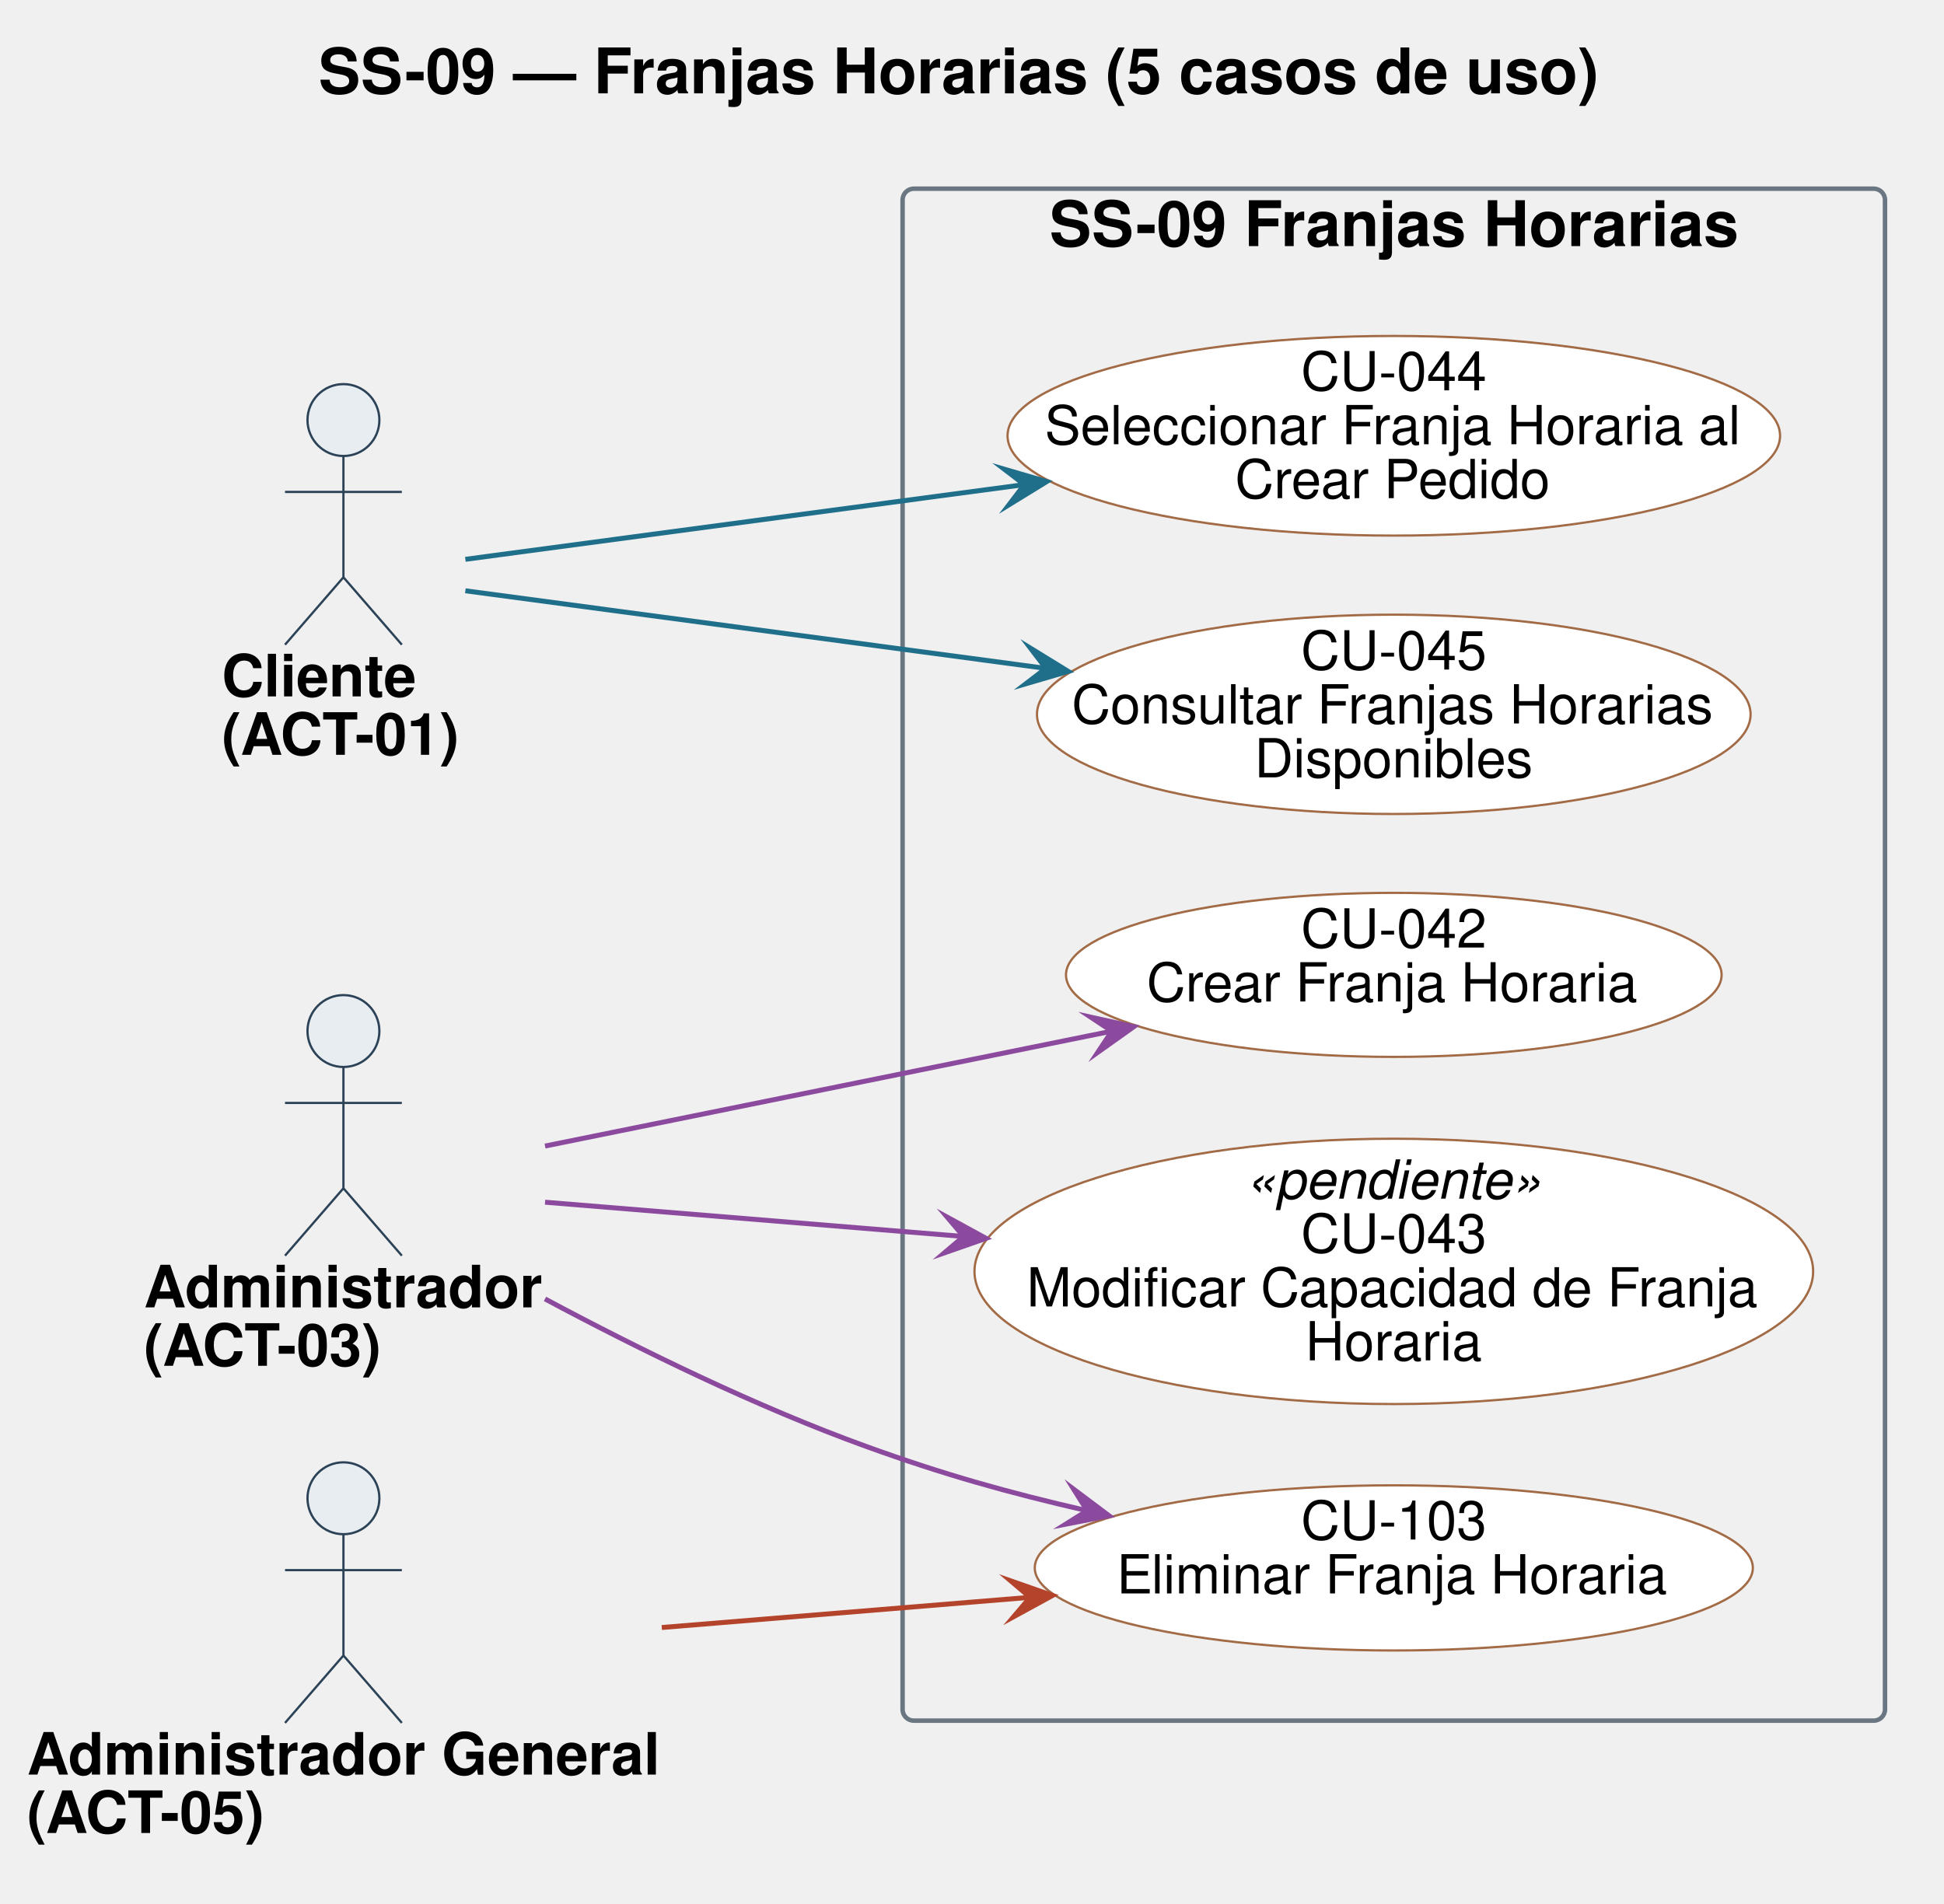
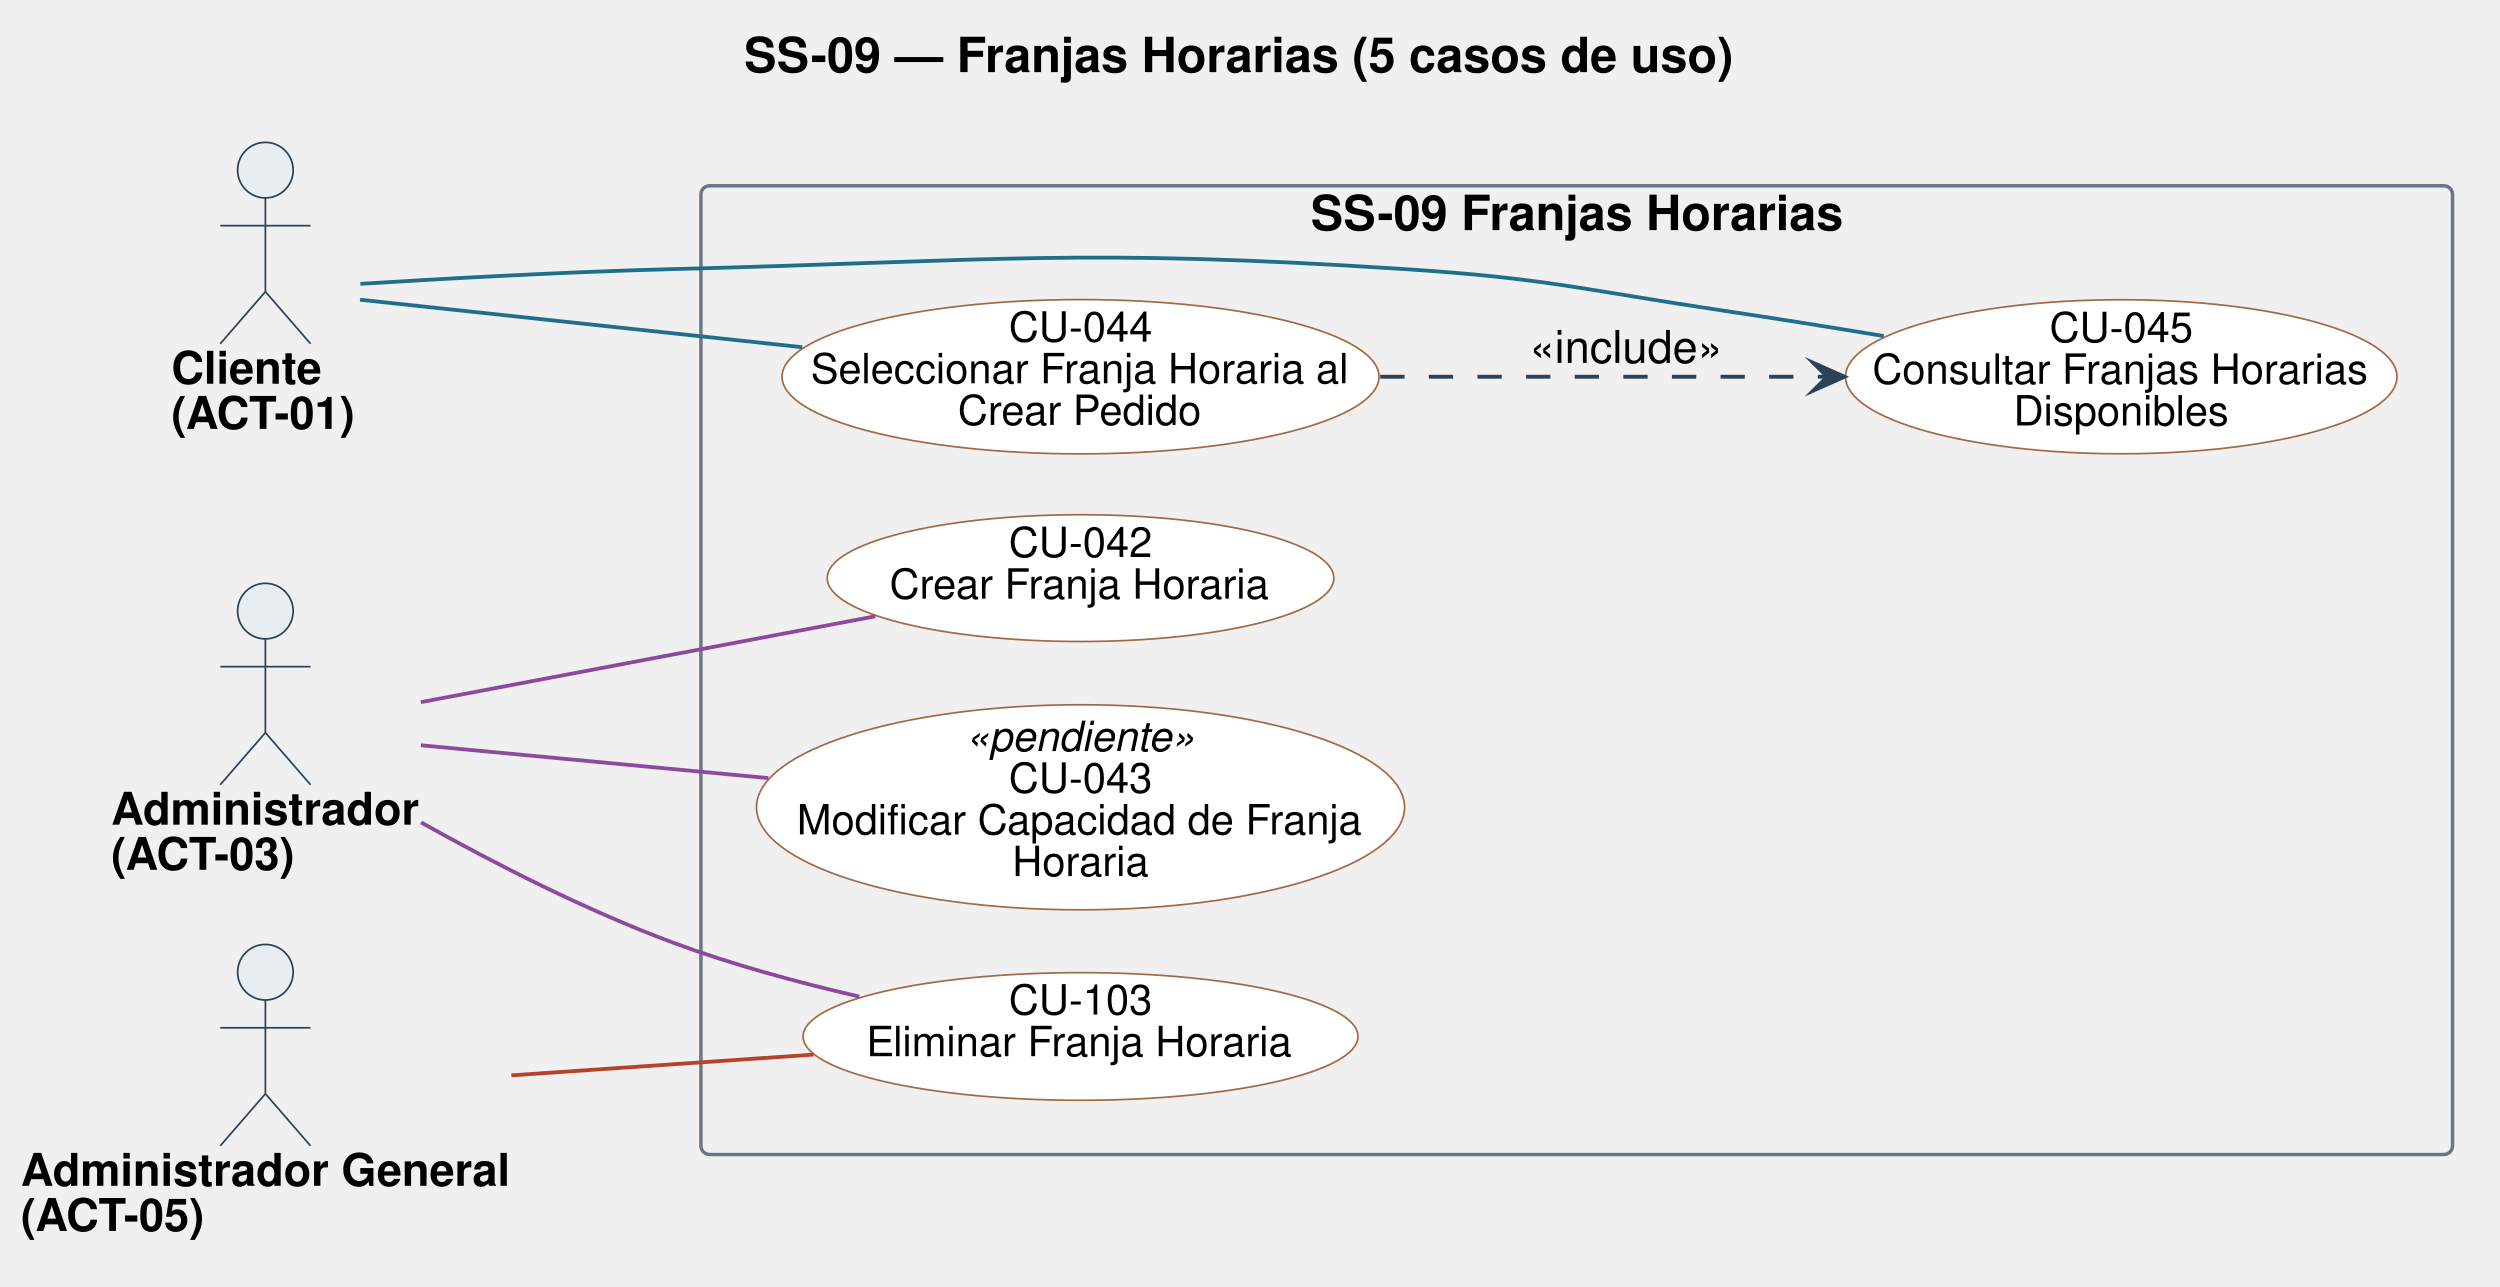
- <svg xmlns="http://www.w3.org/2000/svg" version="1.1" data-diagram-type="DESCRIPTION" style="width:676px;height:662px;background:#FFFFFF;" width="676.563px" height="662.5px" viewBox="0 0 676 662" zoomAndPan="magnify" preserveAspectRatio="none" contentStyleType="text/css">
+ <svg xmlns="http://www.w3.org/2000/svg" version="1.1" data-diagram-type="DESCRIPTION" style="width:1125px;height:579px;background:#FFFFFF;" width="1125px" height="579.688px" viewBox="0 0 1125 579" zoomAndPan="magnify" preserveAspectRatio="none" contentStyleType="text/css">
  <defs />
  <g font-family="sans-serif" lengthAdjust="spacing">
    <g class="title" data-source-line="1">
-       <text x="110.728" y="32.469" fill="#000" font-size="21.875" textLength="444.966" font-weight="700" font-family="Helvetica">SS-09 — Franjas Horarias (5 casos de uso)</text>
+       <text x="334.806" y="32.469" fill="#000" font-size="21.875" textLength="444.966" font-weight="700" font-family="Helvetica">SS-09 — Franjas Horarias (5 casos de uso)</text>
    </g>
-     <g class="cluster" data-qualified-name="SS-09 Franjas Horarias" id="ent0004" data-source-line="38">
-       <rect x="313.859" y="65.625" width="341.625" height="532.813" fill="none" style="stroke:#6B7683;stroke-width:1.563;" rx="3.906" ry="3.906" />
-       <text x="364.909" y="85.594" fill="#000" font-size="21.875" textLength="239.525" font-weight="700" font-family="Helvetica">SS-09 Franjas Horarias</text>
+     <g class="cluster" data-qualified-name="SS-09 Franjas Horarias" id="ent0004" data-source-line="40">
+       <rect x="315.422" y="83.594" width="788.219" height="435.938" fill="none" style="stroke:#6B7683;stroke-width:1.563;" rx="3.906" ry="3.906" />
+       <text x="589.769" y="103.563" fill="#000" font-size="21.875" textLength="239.525" font-weight="700" font-family="Helvetica">SS-09 Franjas Horarias</text>
    </g>
-     <g class="entity" data-qualified-name="SS-09 Franjas Horarias.U042" id="ent0005" data-source-line="39">
-       <ellipse cx="484.677" cy="339.059" rx="113.99" ry="28.528" fill="#FFF" style="stroke:#A26A45;stroke-width:0.781;" />
-       <text x="452.373" y="329.565" fill="#000" font-size="18.75" textLength="64.609" font-family="Helvetica">CU-042</text>
-       <text x="398.714" y="348.315" fill="#000" font-size="18.75" textLength="171.927" font-family="Helvetica">Crear Franja Horaria</text>
+     <g class="entity" data-qualified-name="SS-09 Franjas Horarias.U042" id="ent0005" data-source-line="41">
+       <ellipse cx="486.24" cy="260.153" rx="113.99" ry="28.528" fill="#FFF" style="stroke:#A26A45;stroke-width:0.781;" />
+       <text x="453.935" y="250.659" fill="#000" font-size="18.75" textLength="64.609" font-family="Helvetica">CU-042</text>
+       <text x="400.276" y="269.409" fill="#000" font-size="18.75" textLength="171.927" font-family="Helvetica">Crear Franja Horaria</text>
    </g>
-     <g class="entity" data-qualified-name="SS-09 Franjas Horarias.U043" id="ent0006" data-source-line="40">
-       <ellipse cx="484.678" cy="442.188" rx="145.818" ry="46.141" fill="#FFF" style="stroke:#A26A45;stroke-width:0.781;" />
-       <text x="433.065" y="416.887" fill="#000" font-size="18.75" textLength="103.226" font-style="italic" font-family="Helvetica">«pendiente»</text>
-       <text x="452.373" y="435.637" fill="#000" font-size="18.75" textLength="64.609" font-family="Helvetica">CU-043</text>
-       <text x="357.007" y="454.387" fill="#000" font-size="18.75" textLength="255.341" font-family="Helvetica">Modificar Capacidad de Franja</text>
-       <text x="453.939" y="473.137" fill="#000" font-size="18.75" textLength="61.478" font-family="Helvetica">Horaria</text>
+     <g class="entity" data-qualified-name="SS-09 Franjas Horarias.U043" id="ent0006" data-source-line="42">
+       <ellipse cx="486.24" cy="363.282" rx="145.818" ry="46.141" fill="#FFF" style="stroke:#A26A45;stroke-width:0.781;" />
+       <text x="434.627" y="337.981" fill="#000" font-size="18.75" textLength="103.226" font-style="italic" font-family="Helvetica">«pendiente»</text>
+       <text x="453.936" y="356.731" fill="#000" font-size="18.75" textLength="64.609" font-family="Helvetica">CU-043</text>
+       <text x="358.57" y="375.481" fill="#000" font-size="18.75" textLength="255.341" font-family="Helvetica">Modificar Capacidad de Franja</text>
+       <text x="455.501" y="394.231" fill="#000" font-size="18.75" textLength="61.478" font-family="Helvetica">Horaria</text>
    </g>
-     <g class="entity" data-qualified-name="SS-09 Franjas Horarias.U044" id="ent0007" data-source-line="41">
-       <ellipse cx="484.679" cy="151.561" rx="134.319" ry="34.718" fill="#FFF" style="stroke:#A26A45;stroke-width:0.781;" />
-       <text x="452.374" y="135.76" fill="#000" font-size="18.75" textLength="64.609" font-family="Helvetica">CU-044</text>
-       <text x="363.271" y="154.51" fill="#000" font-size="18.75" textLength="242.816" font-family="Helvetica">Seleccionar Franja Horaria al</text>
-       <text x="429.44" y="173.26" fill="#000" font-size="18.75" textLength="110.477" font-family="Helvetica">Crear Pedido</text>
+     <g class="entity" data-qualified-name="SS-09 Franjas Horarias.U044" id="ent0007" data-source-line="43">
+       <ellipse cx="486.241" cy="169.53" rx="134.319" ry="34.718" fill="#FFF" style="stroke:#A26A45;stroke-width:0.781;" />
+       <text x="453.937" y="153.729" fill="#000" font-size="18.75" textLength="64.609" font-family="Helvetica">CU-044</text>
+       <text x="364.833" y="172.479" fill="#000" font-size="18.75" textLength="242.816" font-family="Helvetica">Seleccionar Franja Horaria al</text>
+       <text x="431.003" y="191.229" fill="#000" font-size="18.75" textLength="110.477" font-family="Helvetica">Crear Pedido</text>
    </g>
-     <g class="entity" data-qualified-name="SS-09 Franjas Horarias.U045" id="ent0008" data-source-line="42">
-       <ellipse cx="484.667" cy="248.443" rx="124.073" ry="34.662" fill="#FFF" style="stroke:#A26A45;stroke-width:0.781;" />
-       <text x="452.363" y="232.868" fill="#000" font-size="18.75" textLength="64.609" font-family="Helvetica">CU-045</text>
-       <text x="372.648" y="251.618" fill="#000" font-size="18.75" textLength="224.039" font-family="Helvetica">Consultar Franjas Horarias</text>
-       <text x="436.204" y="270.368" fill="#000" font-size="18.75" textLength="96.927" font-family="Helvetica">Disponibles</text>
+     <g class="entity" data-qualified-name="SS-09 Franjas Horarias.U045" id="ent0008" data-source-line="44">
+       <ellipse cx="954.558" cy="169.537" rx="124.073" ry="34.662" fill="#FFF" style="stroke:#A26A45;stroke-width:0.781;" />
+       <text x="922.253" y="153.962" fill="#000" font-size="18.75" textLength="64.609" font-family="Helvetica">CU-045</text>
+       <text x="842.538" y="172.712" fill="#000" font-size="18.75" textLength="224.039" font-family="Helvetica">Consultar Franjas Horarias</text>
+       <text x="906.094" y="191.462" fill="#000" font-size="18.75" textLength="96.927" font-family="Helvetica">Disponibles</text>
    </g>
-     <g class="entity" data-qualified-name="SS-09 Franjas Horarias.U103" id="ent0009" data-source-line="43">
-       <ellipse cx="484.679" cy="545.314" rx="124.85" ry="28.72" fill="#FFF" style="stroke:#A26A45;stroke-width:0.781;" />
-       <text x="452.374" y="535.447" fill="#000" font-size="18.75" textLength="64.609" font-family="Helvetica">CU-103</text>
-       <text x="388.296" y="554.197" fill="#000" font-size="18.75" textLength="192.764" font-family="Helvetica">Eliminar Franja Horaria</text>
+     <g class="entity" data-qualified-name="SS-09 Franjas Horarias.U103" id="ent0009" data-source-line="45">
+       <ellipse cx="486.241" cy="466.408" rx="124.85" ry="28.72" fill="#FFF" style="stroke:#A26A45;stroke-width:0.781;" />
+       <text x="453.937" y="456.541" fill="#000" font-size="18.75" textLength="64.609" font-family="Helvetica">CU-103</text>
+       <text x="389.859" y="475.291" fill="#000" font-size="18.75" textLength="192.764" font-family="Helvetica">Eliminar Franja Horaria</text>
    </g>
-     <g class="entity" data-qualified-name="A01" id="ent0001" data-source-line="34">
-       <ellipse cx="119.425" cy="146.094" rx="12.5" ry="12.5" fill="#E8EDF2" style="stroke:#2C4257;stroke-width:0.781;" />
-       <path d="M119.425,158.594 L119.425,200.781 M99.113,171.094 L139.738,171.094 M119.425,200.781 L99.113,224.219 M119.425,200.781 L139.738,224.219" style="stroke:#2C4257;stroke-width:0.781;" fill="none" />
-       <text x="77.109" y="242.204" fill="#000" font-size="20.313" textLength="67.722" font-weight="700" font-family="Helvetica">Cliente</text>
-       <text x="77.109" y="262.516" fill="#000" font-size="20.313" textLength="84.632" font-weight="700" font-family="Helvetica">(ACT-01)</text>
+     <g class="entity" data-qualified-name="A01" id="ent0001" data-source-line="36">
+       <ellipse cx="119.425" cy="76.563" rx="12.5" ry="12.5" fill="#E8EDF2" style="stroke:#2C4257;stroke-width:0.781;" />
+       <path d="M119.425,89.063 L119.425,131.25 M99.113,101.563 L139.738,101.563 M119.425,131.25 L99.113,154.688 M119.425,131.25 L139.738,154.688" style="stroke:#2C4257;stroke-width:0.781;" fill="none" />
+       <text x="77.109" y="172.672" fill="#000" font-size="20.313" textLength="67.722" font-weight="700" font-family="Helvetica">Cliente</text>
+       <text x="77.109" y="192.985" fill="#000" font-size="20.313" textLength="84.632" font-weight="700" font-family="Helvetica">(ACT-01)</text>
    </g>
-     <g class="entity" data-qualified-name="A03" id="ent0002" data-source-line="35">
-       <ellipse cx="119.423" cy="358.594" rx="12.5" ry="12.5" fill="#E8EDF2" style="stroke:#2C4257;stroke-width:0.781;" />
-       <path d="M119.423,371.094 L119.423,413.281 M99.111,383.594 L139.736,383.594 M119.423,413.281 L99.111,436.719 M119.423,413.281 L139.736,436.719" style="stroke:#2C4257;stroke-width:0.781;" fill="none" />
-       <text x="50.016" y="454.704" fill="#000" font-size="20.313" textLength="138.815" font-weight="700" font-family="Helvetica">Administrador</text>
-       <text x="50.016" y="475.016" fill="#000" font-size="20.313" textLength="84.632" font-weight="700" font-family="Helvetica">(ACT-03)</text>
+     <g class="entity" data-qualified-name="A03" id="ent0002" data-source-line="37">
+       <ellipse cx="119.423" cy="275" rx="12.5" ry="12.5" fill="#E8EDF2" style="stroke:#2C4257;stroke-width:0.781;" />
+       <path d="M119.423,287.5 L119.423,329.688 M99.111,300 L139.736,300 M119.423,329.688 L99.111,353.125 M119.423,329.688 L139.736,353.125" style="stroke:#2C4257;stroke-width:0.781;" fill="none" />
+       <text x="50.016" y="371.11" fill="#000" font-size="20.313" textLength="138.815" font-weight="700" font-family="Helvetica">Administrador</text>
+       <text x="50.016" y="391.422" fill="#000" font-size="20.313" textLength="84.632" font-weight="700" font-family="Helvetica">(ACT-03)</text>
    </g>
-     <g class="entity" data-qualified-name="A05" id="ent0003" data-source-line="36">
-       <ellipse cx="119.427" cy="521.094" rx="12.5" ry="12.5" fill="#E8EDF2" style="stroke:#2C4257;stroke-width:0.781;" />
-       <path d="M119.427,533.594 L119.427,575.781 M99.115,546.094 L139.74,546.094 M119.427,575.781 L99.115,599.219 M119.427,575.781 L139.74,599.219" style="stroke:#2C4257;stroke-width:0.781;" fill="none" />
-       <text x="9.375" y="617.204" fill="#000" font-size="20.313" textLength="220.105" font-weight="700" font-family="Helvetica">Administrador General</text>
-       <text x="9.375" y="637.516" fill="#000" font-size="20.313" textLength="84.632" font-weight="700" font-family="Helvetica">(ACT-05)</text>
+     <g class="entity" data-qualified-name="A05" id="ent0003" data-source-line="38">
+       <ellipse cx="119.427" cy="437.5" rx="12.5" ry="12.5" fill="#E8EDF2" style="stroke:#2C4257;stroke-width:0.781;" />
+       <path d="M119.427,450 L119.427,492.188 M99.115,462.5 L139.74,462.5 M119.427,492.188 L99.115,515.625 M119.427,492.188 L139.74,515.625" style="stroke:#2C4257;stroke-width:0.781;" fill="none" />
+       <text x="9.375" y="533.61" fill="#000" font-size="20.313" textLength="220.105" font-weight="700" font-family="Helvetica">Administrador General</text>
+       <text x="9.375" y="553.922" fill="#000" font-size="20.313" textLength="84.632" font-weight="700" font-family="Helvetica">(ACT-05)</text>
    </g>
-     <g class="link" data-entity-1="ent0001" data-entity-2="ent0007" id="lnk10" data-source-line="46" data-link-type="dependency">
-       <path d="M161.828,194.531 C210.563,188.016 286.491,177.864 356.225,168.536" style="stroke:#1F6F8B;stroke-width:1.719;" fill="none" id="A01-to-U044" />
-       <polygon points="363.969,167.5,349.202,163.17,356.225,168.536,350.859,175.559,363.969,167.5" fill="#1F6F8B" style="stroke:#1F6F8B;stroke-width:1.719;stroke-linejoin:miter;stroke-miterlimit:10;" />
+     <g class="link" data-entity-1="ent0001" data-entity-2="ent0007" id="lnk10" data-source-line="48" data-link-type="association">
+       <path d="M162,134.875 C210.016,140.031 291.813,148.813 361.016,156.25" style="stroke:#1F6F8B;stroke-width:1.719;" fill="none" id="A01-U044" />
    </g>
-     <g class="link" data-entity-1="ent0001" data-entity-2="ent0008" id="lnk11" data-source-line="47" data-link-type="dependency">
-       <path d="M161.828,205.469 C212.328,212.219 292.569,222.949 363.71,232.464" style="stroke:#1F6F8B;stroke-width:1.719;" fill="none" id="A01-to-U045" />
-       <polygon points="371.453,233.5,358.343,225.441,363.71,232.464,356.686,237.83,371.453,233.5" fill="#1F6F8B" style="stroke:#1F6F8B;stroke-width:1.719;stroke-linejoin:miter;stroke-miterlimit:10;" />
+     <g class="link" data-entity-1="ent0001" data-entity-2="ent0008" id="lnk11" data-source-line="49" data-link-type="association">
+       <path d="M162.156,127.734 C199.016,125.437 254.547,122.344 302.922,121.094 C449.156,117.328 486.078,111.609 632.047,121.094 C696.344,125.266 712.078,130.359 775.797,139.844 C799.094,143.313 824.063,147.312 847.688,151.234" style="stroke:#1F6F8B;stroke-width:1.719;" fill="none" id="A01-U045" />
    </g>
-     <g class="link" data-entity-1="ent0002" data-entity-2="ent0005" id="lnk12" data-source-line="48" data-link-type="dependency">
-       <path d="M189.531,398.594 C247.563,386.828 323.468,371.444 386.625,358.631" style="stroke:#8C4A9E;stroke-width:1.719;" fill="none" id="A03-to-U042" />
-       <polygon points="394.281,357.078,379.257,353.749,386.625,358.631,381.742,365.999,394.281,357.078" fill="#8C4A9E" style="stroke:#8C4A9E;stroke-width:1.719;stroke-linejoin:miter;stroke-miterlimit:10;" />
+     <g class="link" data-entity-1="ent0002" data-entity-2="ent0005" id="lnk12" data-source-line="50" data-link-type="association">
+       <path d="M189.391,315.969 C247.219,305.047 330.516,289.297 393.906,277.313" style="stroke:#8C4A9E;stroke-width:1.719;" fill="none" id="A03-U042" />
    </g>
-     <g class="link" data-entity-1="ent0002" data-entity-2="ent0006" id="lnk13" data-source-line="49" data-link-type="dependency">
-       <path d="M189.531,418.125 C232.797,421.672 282.464,425.737 335.089,430.049" style="stroke:#8C4A9E;stroke-width:1.719;" fill="none" id="A03-to-U043" />
-       <polygon points="342.875,430.688,329.37,423.31,335.089,430.049,328.349,435.768,342.875,430.688" fill="#8C4A9E" style="stroke:#8C4A9E;stroke-width:1.719;stroke-linejoin:miter;stroke-miterlimit:10;" />
+     <g class="link" data-entity-1="ent0002" data-entity-2="ent0006" id="lnk13" data-source-line="51" data-link-type="association">
+       <path d="M189.391,335.375 C233.422,339.531 292.234,345.094 345.781,350.156" style="stroke:#8C4A9E;stroke-width:1.719;" fill="none" id="A03-U043" />
    </g>
-     <g class="link" data-entity-1="ent0002" data-entity-2="ent0009" id="lnk14" data-source-line="50" data-link-type="dependency">
-       <path d="M189.516,451.766 C222.516,469.406 263.125,489.312 301.359,503.125 C328.156,512.813 350.401,519.081 378.042,525.424" style="stroke:#8C4A9E;stroke-width:1.719;" fill="none" id="A03-to-U103" />
-       <polygon points="385.656,527.172,373.348,517.935,378.042,525.424,370.552,530.118,385.656,527.172" fill="#8C4A9E" style="stroke:#8C4A9E;stroke-width:1.719;stroke-linejoin:miter;stroke-miterlimit:10;" />
+     <g class="link" data-entity-1="ent0002" data-entity-2="ent0009" id="lnk14" data-source-line="52" data-link-type="association">
+       <path d="M189.484,370.094 C222.797,388.734 263.969,409.766 302.922,424.219 C329.484,434.078 359.141,442.125 386.641,448.453" style="stroke:#8C4A9E;stroke-width:1.719;" fill="none" id="A03-U103" />
    </g>
-     <g class="link" data-entity-1="ent0003" data-entity-2="ent0009" id="lnk15" data-source-line="51" data-link-type="dependency">
-       <path d="M230.125,566.047 C273.031,562.531 314.573,559.123 358.214,555.545" style="stroke:#B4432B;stroke-width:1.719;" fill="none" id="A05-to-U103" />
-       <polygon points="366,554.906,351.474,549.826,358.214,555.545,352.495,562.284,366,554.906" fill="#B4432B" style="stroke:#B4432B;stroke-width:1.719;stroke-linejoin:miter;stroke-miterlimit:10;" />
+     <g class="link" data-entity-1="ent0003" data-entity-2="ent0009" id="lnk15" data-source-line="53" data-link-type="association">
+       <path d="M230.109,483.906 C273,480.953 322.359,477.563 366.125,474.563" style="stroke:#B4432B;stroke-width:1.719;" fill="none" id="A05-U103" />
+     </g>
+     <g class="link" data-entity-1="ent0007" data-entity-2="ent0008" id="lnk16" data-source-line="56" data-link-type="dependency">
+       <path d="M621.109,169.531 C686.891,169.531 757.891,169.531 822.219,169.531" style="stroke:#2C4257;stroke-width:1.719;stroke-dasharray:10.938,10.938;" fill="none" id="U044-to-U045" />
+       <polygon points="830.031,169.531,815.969,163.281,822.219,169.531,815.969,175.781,830.031,169.531" fill="#2C4257" style="stroke:#2C4257;stroke-width:1.719;stroke-linejoin:miter;stroke-miterlimit:10;" />
+       <text x="688.297" y="163.297" fill="#000" font-size="20.313" textLength="86.963" font-family="Helvetica">«include»</text>
    </g>
  </g>
</svg>
